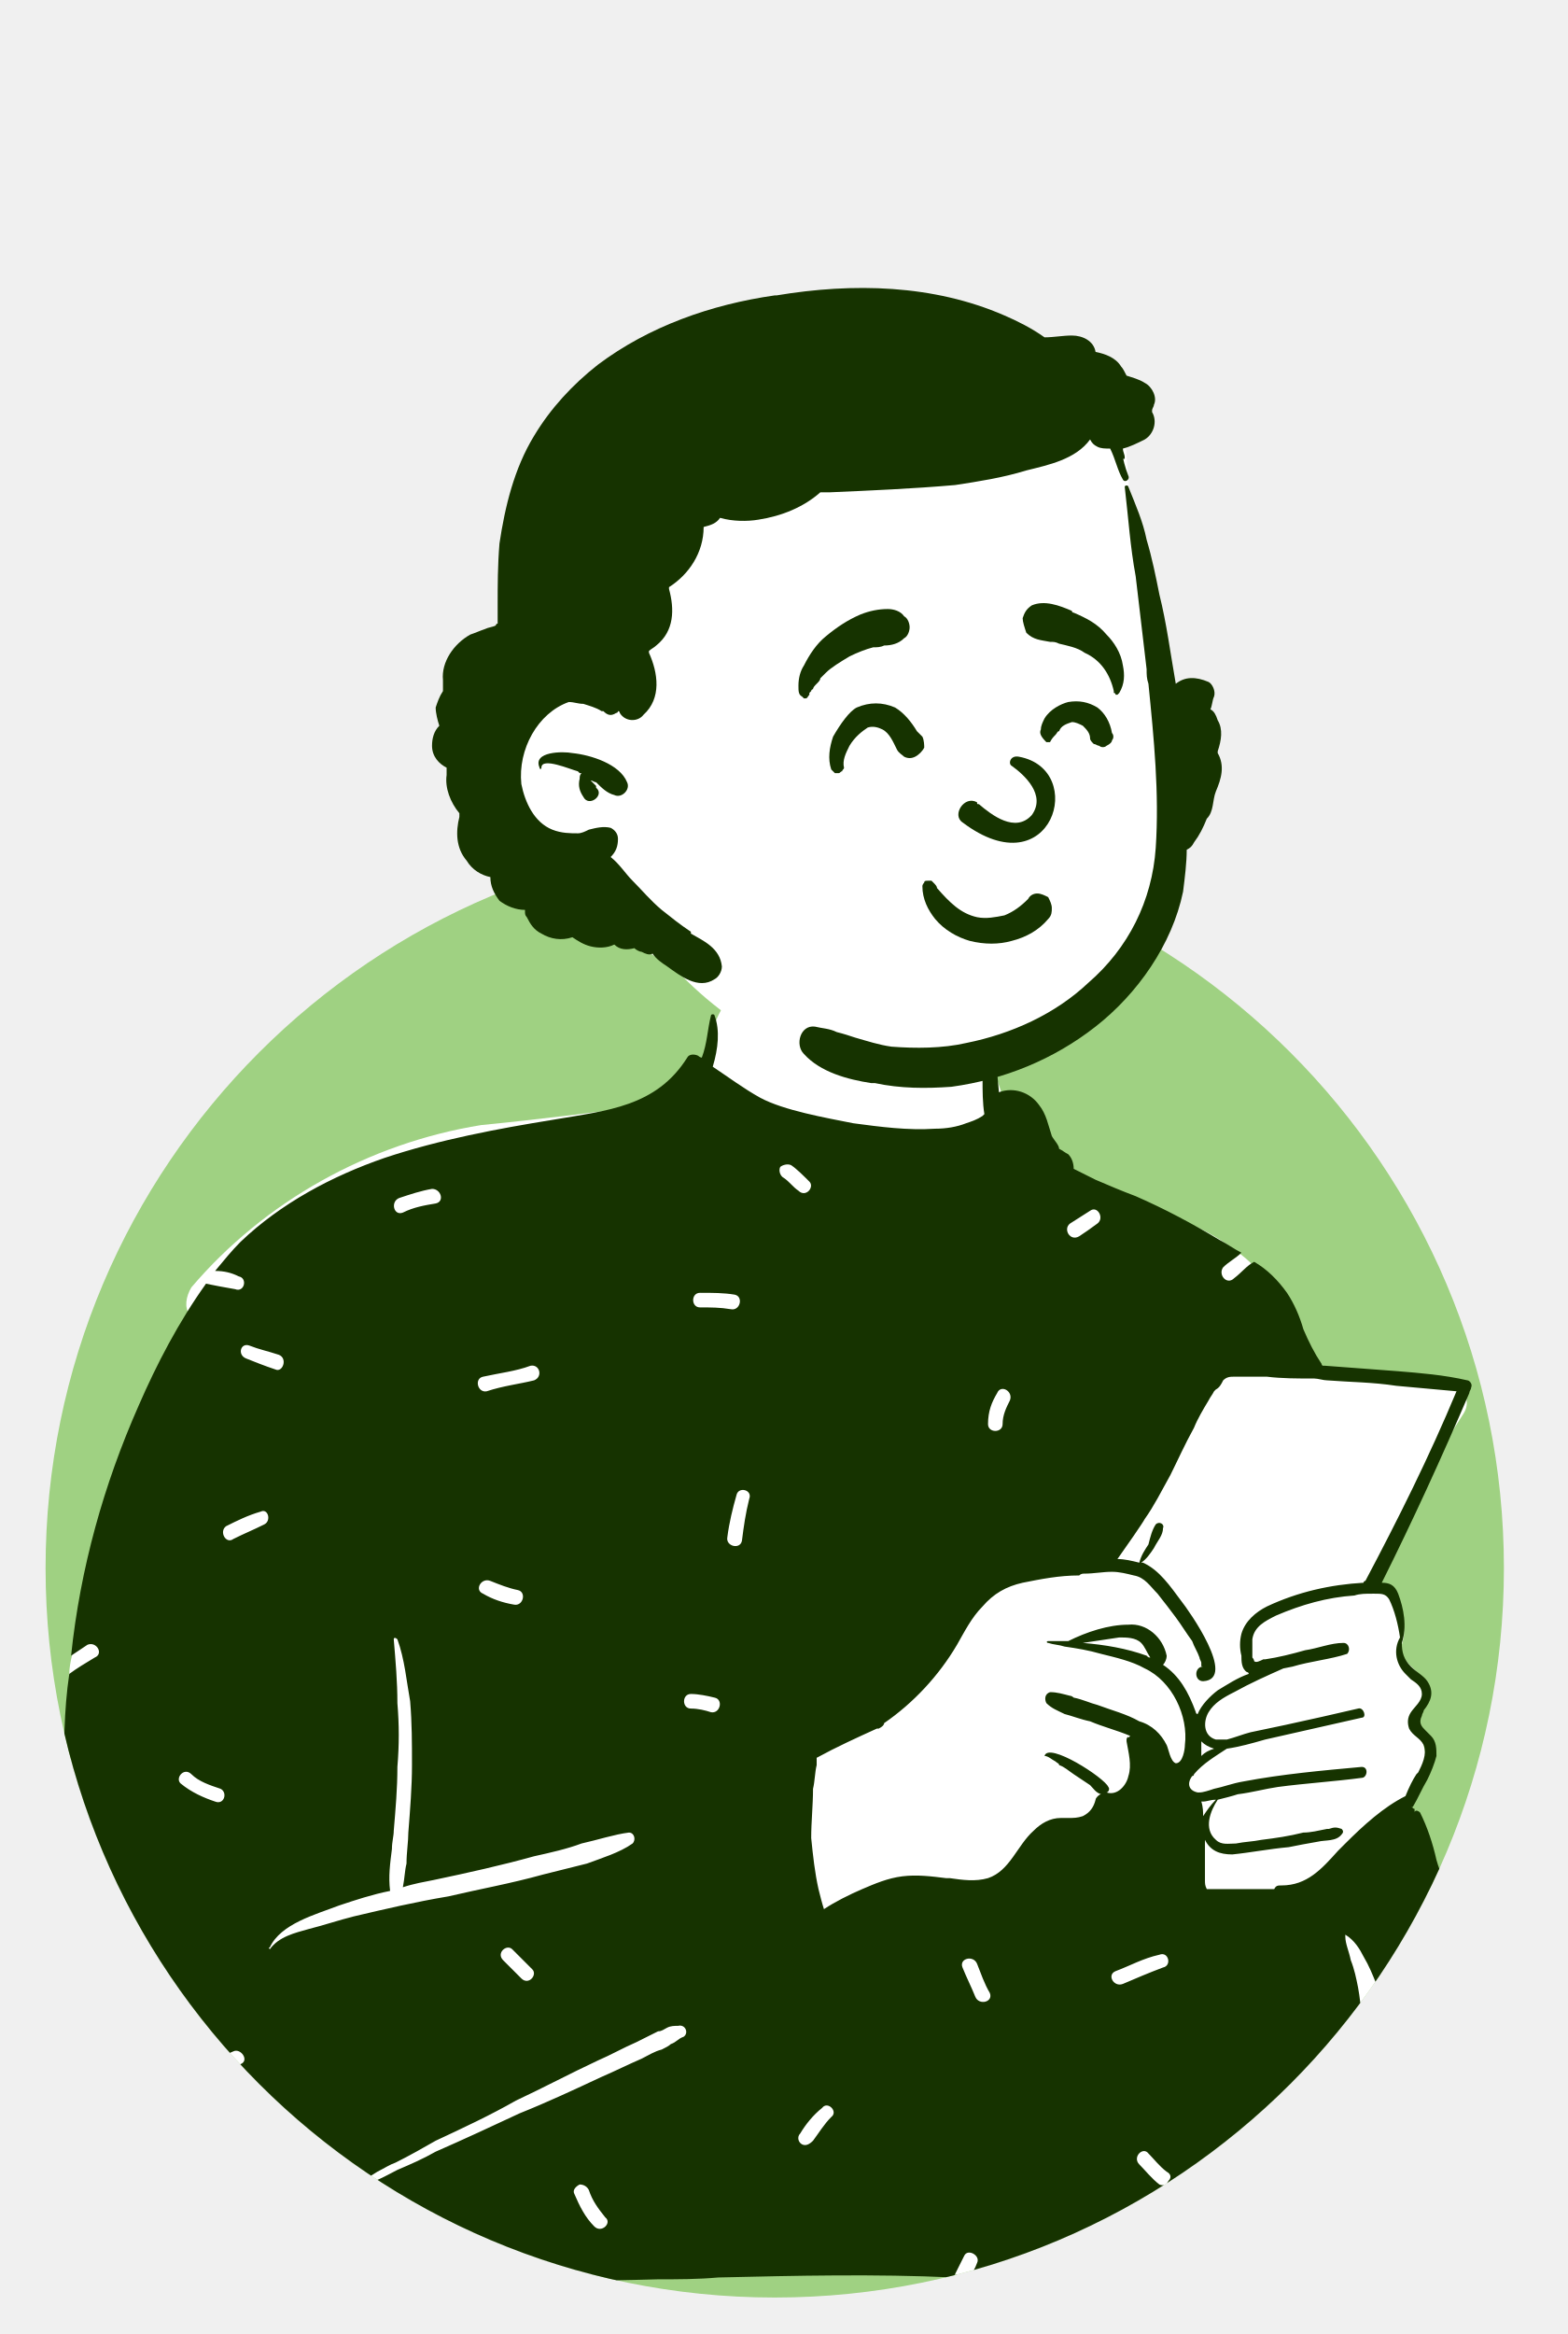
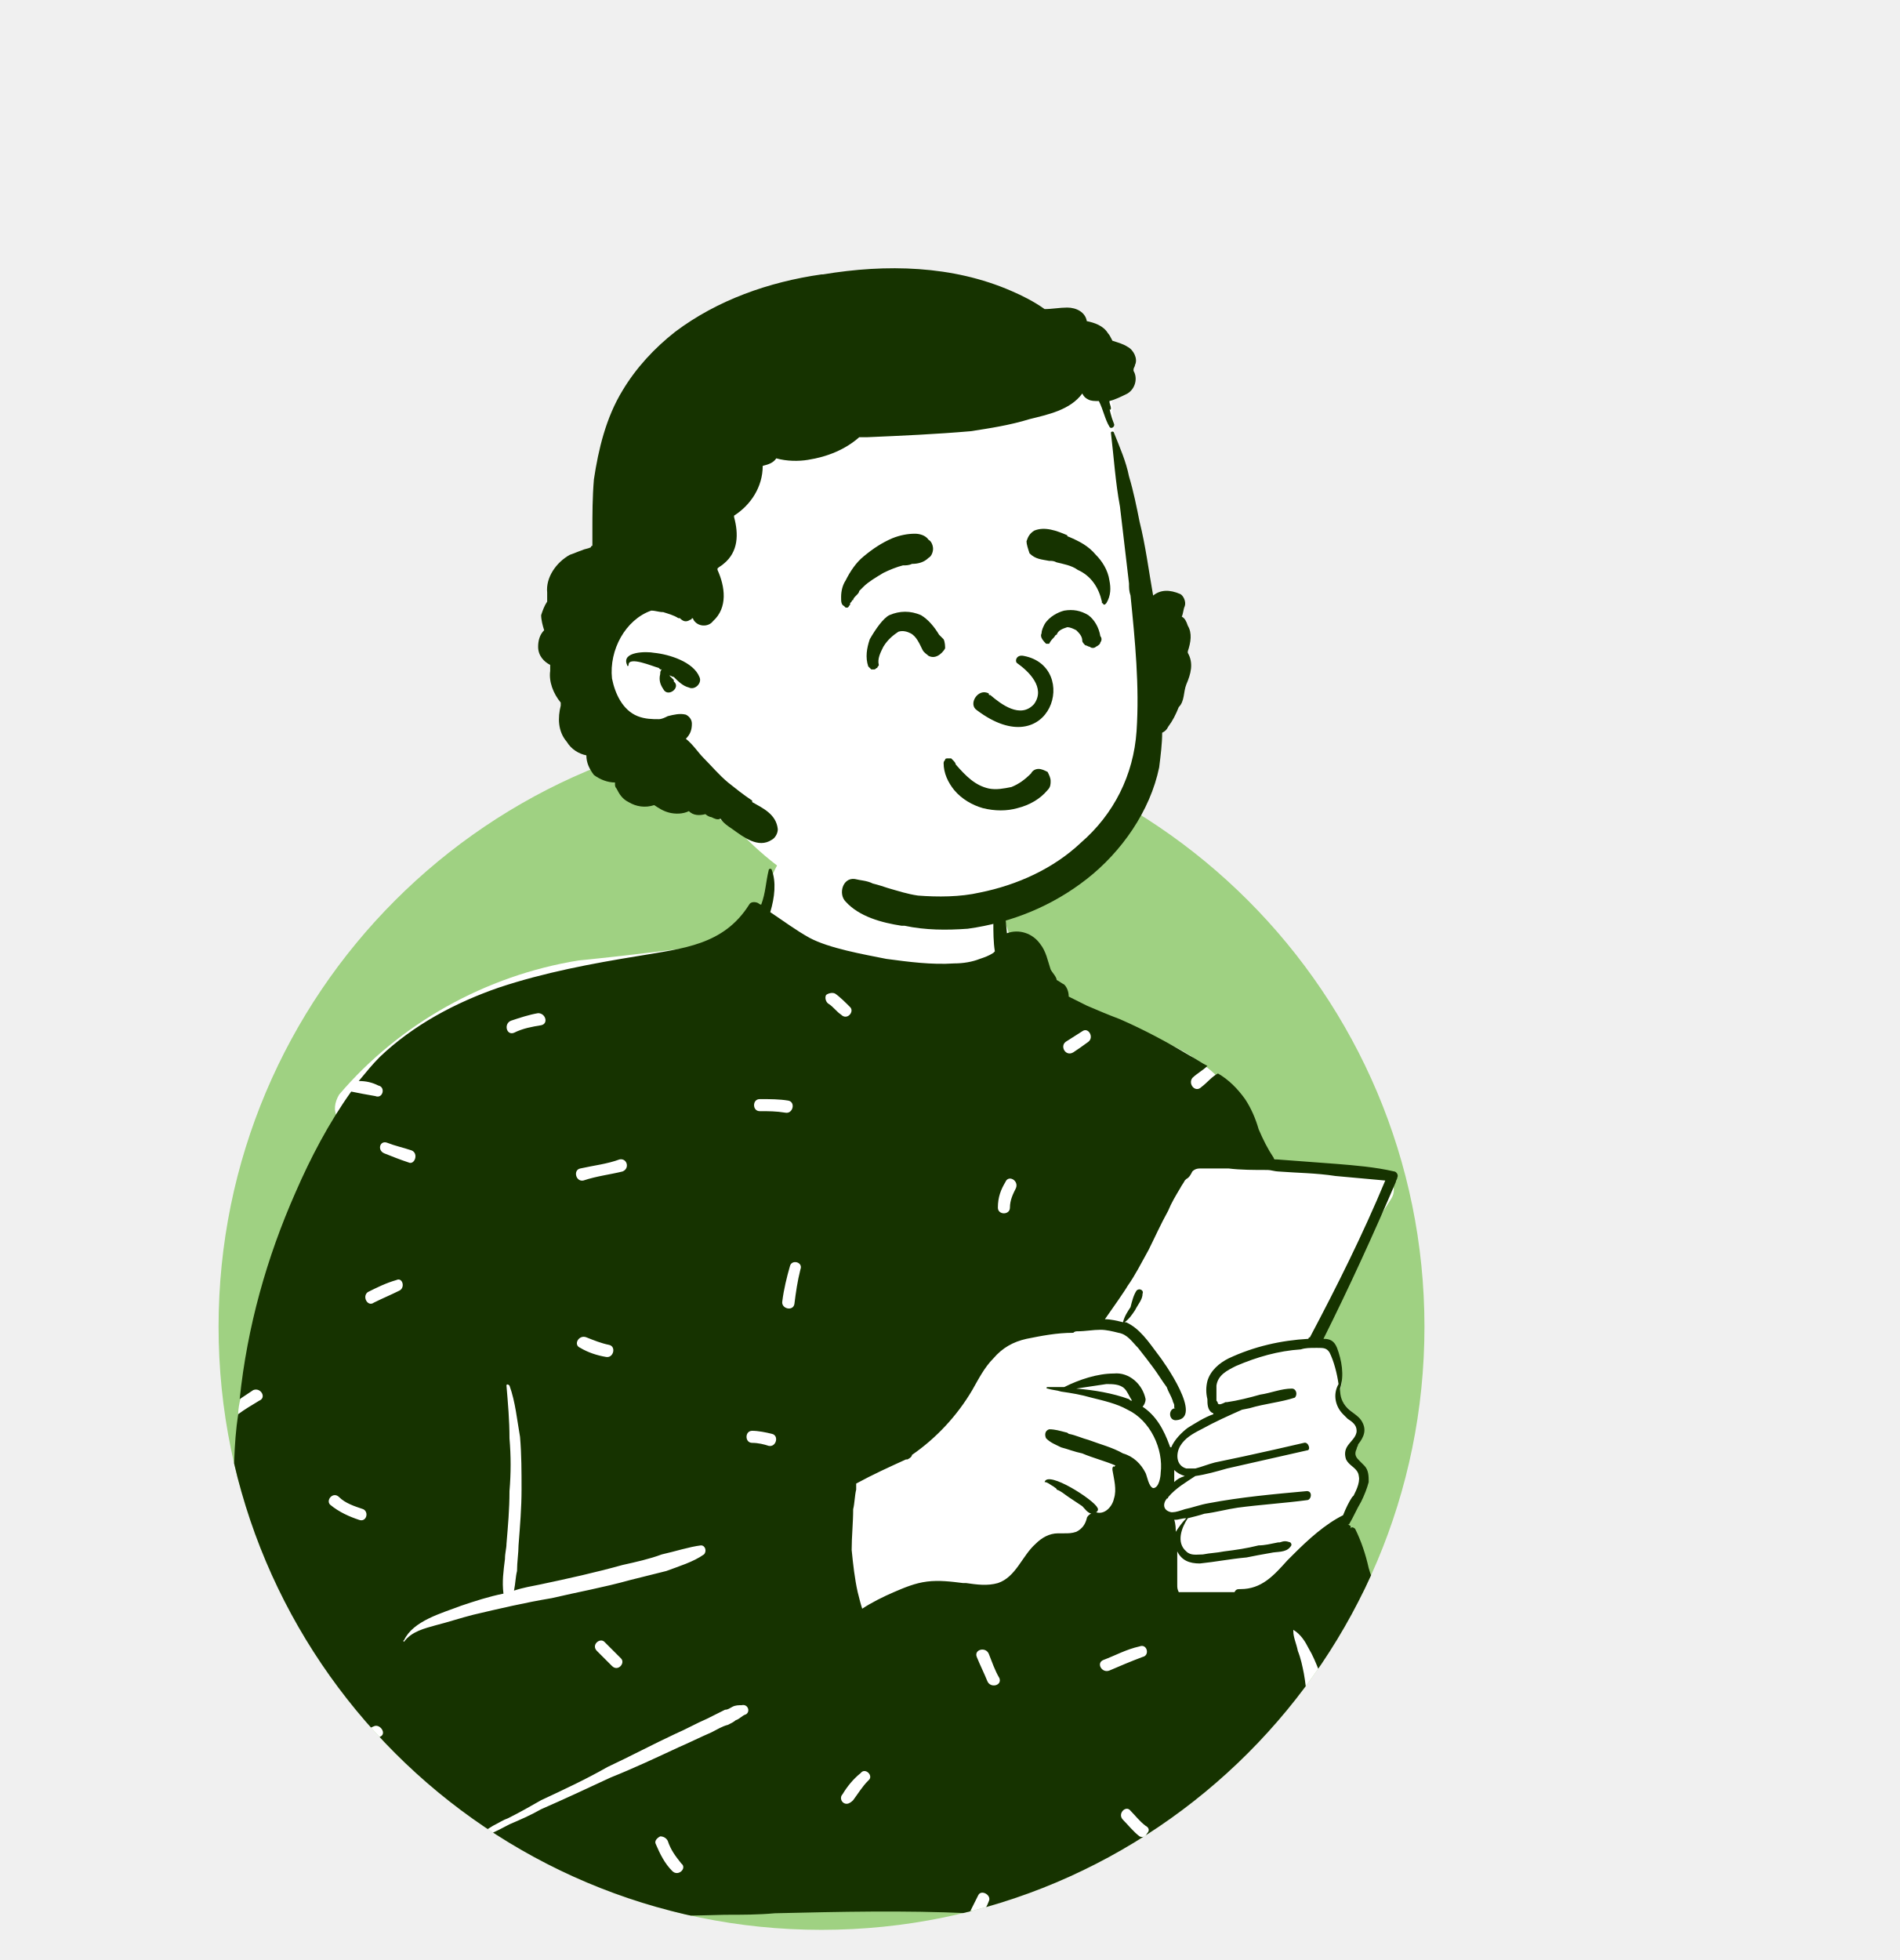
- <svg xmlns="http://www.w3.org/2000/svg" viewBox="0 -90 860 1280" width="860" height="1280">
+ <svg xmlns="http://www.w3.org/2000/svg" viewBox="-120 -110 1260 1300" width="1260" height="1300">
  <style>.k{fill:#163300}.b{fill:#FFFFFF}.ks{stroke:#163300}.bs{stroke:#FFFFFF}.s .k,.s .b{fill:#9FD182}</style>
  <defs>
    <clipPath id="c">
-       <path d="M25 -300H825V770A400 400 0 0 1 25 770Z" />
+       <path d="M-120 -110H1140V770H825A400 400 0 0 1 25 770H-120Z" />
    </clipPath>
  </defs>
  <circle cx="425" cy="770" r="400" fill="#9FD182" />
  <g clip-path="url(#c)">
    <g>
      <g transform="translate(0 459)">
        <path d="M673 228C664 194 656 179 640 168C626 157 605 147 574 141C542 135 541 118 533 92C530 84 519 81 514 87C513 86 512 86 512 85C512 81 507 70 507 67C509 28 496 9 465 2C458 0 412 -1 405 1C376 9 347 35 352 65C343 77 334 85 320 88C288 92 257 96 226 99C164 109 107 141 67 188C64 193 63 199 66 203C63 214 49 240 60 247C42 291 0 376 0 400C0 501 11 633 111 689C115 693 115 697 117 703C121 721 137 735 155 734C241 735 324 725 410 724C448 724 494 730 527 734C560 737 593 734 625 724C627 729 633 731 638 730C671 723 698 703 721 681C728 668 755 632 744 619C754 577 754 532 736 492C739 484 734 476 736 469C738 463 741 461 743 456C746 448 743 438 740 430C739 426 742 422 743 418C748 399 737 401 730 388C730 388 732 380 732 380C733 373 730 365 727 360C726 356 722 354 718 354C722 342 727 331 732 319C741 297 752 277 765 257C770 249 763 240 755 239C727 238 700 234 673 228Z" transform="translate(38 -31)" class="b" stroke="none" />
        <path d="M692 193C705 194 719 195 732 196C744 197 757 198 770 201C771 201 773 203 772 205C772 206 771 207 771 208C756 243 740 278 723 312C727 312 730 313 732 318C735 326 737 336 734 345C734 345 734 345 734 345C734 350 735 354 739 358C742 361 746 363 748 366C752 372 750 377 746 382C746 383 745 384 745 385C743 389 745 391 747 393C748 394 749 395 750 396C753 399 753 403 753 407C752 411 750 416 748 420C745 425 743 430 740 435C739 435 739 435 739 435C739 435 739 435 739 435C740 435 740 436 741 436C741 437 741 437 741 438C741 438 741 438 741 438C741 437 742 437 742 437C743 437 744 438 744 438C748 446 751 455 753 464C754 468 756 472 757 476C758 482 759 488 760 494C760 499 761 503 761 507C762 513 762 519 762 526C762 536 761 546 760 556C759 560 759 564 758 568C757 574 755 580 753 586C753 590 752 594 751 598C750 599 750 600 750 601C749 603 748 606 747 608C747 609 746 610 746 611C738 609 729 607 720 607C715 606 715 614 720 615C728 615 735 616 743 619C742 621 740 623 739 625C735 633 732 640 727 647C725 651 722 655 719 658C714 665 708 671 702 676C699 678 695 681 692 682C687 684 683 686 679 687C676 687 673 688 671 688C668 688 665 688 662 689C659 689 656 690 654 691C652 691 651 692 650 693C649 694 648 695 647 696C647 696 647 696 647 696C646 698 644 700 641 701C622 704 604 704 585 702C566 700 548 697 529 696C519 695 508 694 497 693C498 691 500 688 501 685C503 681 496 677 494 681C492 685 490 689 488 693C445 691 402 692 359 693C348 694 337 694 326 694C292 695 257 695 223 696C206 697 190 698 174 698C172 694 171 690 170 686C168 681 160 683 162 688C163 691 164 695 166 698C150 699 135 699 120 699C119 699 119 699 119 699C119 699 119 700 119 700C119 700 118 700 118 700C118 700 118 699 118 699C117 698 116 697 116 696C115 692 115 688 115 684C114 681 113 679 111 678C106 673 98 672 92 669C87 667 82 664 78 661C69 654 62 646 55 637C40 618 31 595 23 571C8 524 1 473 0 424C0 403 0 382 3 362C7 359 12 356 17 353C22 351 18 344 13 346C10 348 7 350 4 352C9 304 22 258 41 215C51 192 63 169 78 148C83 149 88 150 94 151C99 153 101 145 96 144C92 142 88 141 83 141C88 135 92 130 97 125C119 104 147 89 176 79C206 69 238 63 269 58C298 53 325 51 342 24C343 22 346 22 348 23C348 23 349 24 350 24C350 24 350 24 350 24C353 16 353 9 355 1C355 0 357 0 357 1C360 9 359 19 356 29C365 35 373 41 382 46C395 53 418 57 433 60C448 62 463 64 478 63C484 63 490 62 495 60C498 59 501 58 504 56C504 56 505 55 505 55C504 49 504 42 504 36C505 29 505 23 508 17C509 17 509 17 509 17C512 25 512 34 513 43C521 40 530 43 535 50C539 55 540 61 542 67C543 69 546 72 546 74C547 75 547 75 546 74C546 74 545 74 545 74C545 74 546 74 546 74C548 75 549 76 551 77C553 79 554 82 554 85C558 87 562 89 566 91C573 94 580 97 588 100C604 107 619 115 634 124C638 126 642 129 646 131C643 134 639 136 636 139C633 143 638 149 642 145C646 142 649 138 653 136C660 140 666 146 671 153C675 159 678 166 680 173C683 180 686 186 690 192C690 192 690 193 691 193C691 193 692 193 692 193ZM399 83C402 85 406 89 409 92C412 95 407 101 403 97C400 95 398 92 395 90C393 89 392 86 393 84C394 83 397 82 399 83ZM204 104C209 103 207 96 202 96C196 97 190 99 184 101C179 103 181 111 186 109C192 106 198 105 204 104ZM563 108C567 105 571 112 567 115C563 118 560 120 557 122C552 125 548 118 552 115L563 108ZM368 154C373 155 371 163 366 162C360 161 355 161 349 161C344 161 344 153 349 153C356 153 362 153 368 154ZM118 187C123 189 120 197 116 195C110 193 105 191 100 189C95 187 97 180 102 182C107 184 112 185 118 187ZM258 201C263 199 261 192 256 193C248 196 239 197 230 199C225 200 227 208 232 207C241 204 250 203 258 201ZM660 325C677 317 695 313 713 312C713 312 713 311 714 311C732 277 749 243 764 207C753 206 742 205 731 204C718 202 706 202 693 201C691 201 688 200 686 200C677 200 668 200 660 199C659 199 658 199 657 199C652 199 647 199 642 199C640 199 638 199 636 201C635 203 634 205 632 206C632 206 632 206 632 206C631 207 631 207 631 207C630 209 629 210 628 212C625 217 622 222 620 227C615 236 611 245 607 253C602 262 598 270 593 277C592 279 583 292 578 299C582 299 586 300 590 301C591 297 593 294 595 291C596 287 597 283 599 280C601 278 604 280 603 282C603 286 600 289 598 293C596 296 594 299 591 301C592 301 592 301 592 301C601 305 607 314 613 322C617 327 644 365 625 366C620 366 620 358 625 358C624 358 624 358 624 357C624 357 624 356 624 356C624 355 623 354 623 353C622 350 620 347 619 344C616 340 613 335 610 331C607 327 604 323 600 318C596 314 593 309 587 308C583 307 579 306 575 306C570 306 565 307 560 307C559 307 558 307 557 308C546 308 536 310 526 312C517 314 510 318 504 325C498 331 494 339 490 346C480 363 466 378 450 389C450 390 449 391 447 392C447 392 447 392 447 392C447 392 447 392 446 392C446 392 446 392 446 392C435 397 424 402 413 408C413 410 413 411 413 412C412 416 412 421 411 425C411 434 410 443 410 452C411 462 412 471 414 480C415 484 416 488 417 491C423 487 431 483 438 480C445 477 452 474 460 473C468 472 476 473 484 474C485 474 485 474 486 474C493 475 500 476 507 474C519 470 523 456 532 448C536 444 541 441 547 441C548 441 549 441 551 441C554 441 556 441 559 440C563 438 565 435 566 431C566 430 568 428 569 428C566 427 565 425 563 423C560 421 557 419 554 417C551 415 549 413 546 412C546 411 545 411 544 410C542 409 540 407 538 407C538 407 538 407 538 407C540 399 571 419 573 424C574 425 573 427 572 427C578 429 583 423 584 418C586 412 584 405 583 399C583 399 583 398 583 398C583 397 584 396 584 397L585 396C578 393 570 391 563 388C558 387 553 385 549 384C545 382 542 381 539 378C538 376 538 373 541 372C545 372 548 373 552 374C553 374 554 375 554 375C559 376 563 378 567 379C575 382 583 384 590 388C597 390 602 395 605 401C606 403 607 410 610 411C614 411 615 403 615 401C617 385 608 366 593 359C586 355 577 353 569 351C562 349 556 348 549 347C546 346 543 346 540 345C539 345 539 344 540 344C543 344 547 344 551 344C561 339 573 335 584 335C594 334 603 342 605 352C605 354 604 356 603 357C612 363 617 372 621 383C621 383 621 384 622 384C624 379 629 374 633 371C638 368 644 364 650 362C650 361 649 361 649 361C646 359 646 355 646 352C645 348 645 344 646 340C648 333 654 328 660 325ZM515 225C515 220 517 216 519 212C521 207 514 203 512 208C509 213 507 218 507 225C507 230 515 230 515 225ZM364 287C363 292 371 294 372 289C373 281 374 274 376 266C378 261 370 259 369 264C367 271 365 279 364 287ZM89 281C85 284 89 291 93 288C99 285 104 283 110 280C114 278 112 271 108 273C101 275 95 278 89 281ZM230 318C225 316 229 309 234 311C239 313 244 315 249 316C254 317 252 325 247 324C241 323 235 321 230 318ZM733 342C733 342 733 342 733 342C732 335 730 327 727 321C725 318 723 318 719 318C719 318 718 318 718 318C714 318 711 318 708 319C693 320 679 324 665 330C659 333 653 336 652 343C652 346 652 350 652 353C653 354 653 355 653 355C654 356 656 355 658 354C658 354 659 354 659 354C666 353 674 351 681 349C688 348 695 345 702 345C705 345 706 349 704 351C695 354 684 355 674 358L669 359C660 363 651 367 642 372C636 375 631 378 628 383C625 388 625 396 632 398C634 398 636 398 638 398C642 397 647 395 651 394L670 390C684 387 697 384 710 381C713 380 715 386 712 386C694 390 677 394 659 398C652 400 645 402 638 403C632 407 625 411 620 417C620 417 620 418 619 418C616 422 617 426 622 427C622 427 623 427 623 427C625 427 628 426 631 425C636 424 641 422 647 421C668 417 690 415 712 413C716 413 715 419 712 419C697 421 681 422 666 424C659 425 652 427 644 428C641 429 637 430 633 431C633 431 633 431 633 431C629 437 625 447 632 453C635 456 639 455 643 455L643 455C648 454 652 454 657 453C665 452 672 451 680 449C684 449 688 448 693 447C693 447 694 447 694 447C697 446 698 446 701 447C702 448 702 449 701 450C698 454 692 453 688 454C682 455 677 456 672 457C661 458 651 460 641 461C634 461 629 459 626 453C626 455 626 456 626 458C626 463 626 468 626 473C626 474 626 475 626 475L626 475L626 475C626 477 626 478 627 480C635 480 643 480 651 480C655 480 660 480 664 480C665 478 666 478 668 478C682 478 690 469 699 459C700 458 702 456 703 455C713 445 724 435 736 429C738 424 740 420 742 417L743 416C745 412 748 406 746 401C744 397 740 396 738 392C737 389 737 386 739 383C741 380 745 377 745 373C745 369 742 367 739 365C738 364 737 363 736 362C731 357 729 349 733 342ZM594 352C583 348 571 346 559 345C566 344 572 343 579 342C583 342 588 342 591 345C593 347 594 350 596 353C595 353 595 353 594 352ZM134 502C127 504 118 506 113 513C113 513 112 512 113 512C119 499 138 494 151 489C160 486 169 483 179 481C178 473 179 466 180 458C180 454 181 451 181 448C182 436 183 425 183 413C184 401 184 390 183 378C183 366 182 355 181 343C181 342 182 342 183 343C187 354 188 366 190 377C191 389 191 400 191 412C191 424 190 436 189 449C189 454 188 460 188 466C187 470 187 474 186 479C192 477 198 476 203 475C222 471 240 467 258 462C267 460 276 458 284 455C293 453 302 450 310 449C313 449 314 453 312 455C305 460 295 463 287 466C279 468 271 470 263 472C245 477 228 480 211 484C193 487 176 491 159 495C151 497 142 500 134 502ZM344 381C339 381 339 373 344 373C348 373 353 374 357 375C362 376 360 384 355 383C352 382 348 381 344 381ZM631 403C628 404 626 405 624 407C624 405 624 402 624 399C626 401 628 402 631 403ZM86 425C80 423 74 421 70 417C66 413 61 419 64 422C70 427 77 430 83 432C88 434 90 427 86 425ZM632 431C629 431 627 432 625 432C624 432 624 432 624 432C625 435 625 438 625 440C627 437 629 434 632 431ZM714 565C712 555 712 545 710 534C709 529 708 524 706 519C705 514 703 510 703 506C703 505 703 505 703 505C708 508 711 513 713 517C716 522 718 527 720 532C723 542 726 555 722 565C720 569 716 569 714 565ZM246 513C243 510 237 515 241 519L251 529C255 533 260 527 257 524L246 513ZM601 516C592 518 585 522 577 525C572 527 576 534 581 532C588 529 595 526 603 523C608 522 606 514 601 516ZM493 523C491 518 499 516 501 521C503 526 505 532 508 537C510 542 502 544 500 539C498 534 495 528 493 523ZM328 568C330 567 332 566 333 565C336 564 337 562 340 561C343 559 341 554 337 555C335 555 333 555 331 556C329 557 328 558 326 558C322 560 318 562 314 564C307 567 300 571 293 574C278 581 263 589 248 596C234 604 219 611 204 618C197 622 190 626 182 630C179 631 176 633 172 635C169 637 165 639 162 642C162 642 162 642 162 642C169 642 177 637 183 634C190 631 197 628 204 624C220 617 235 610 250 603C265 597 280 590 295 583C302 580 310 576 317 573C321 571 324 569 328 568ZM77 585C73 588 69 581 73 578C80 575 86 572 93 569C97 567 102 574 97 576C90 579 84 582 77 585ZM405 620C407 621 409 620 411 618C414 614 417 609 421 605C425 602 419 596 416 600C411 604 407 609 404 614C402 616 403 619 405 620ZM601 642C597 639 593 634 590 631C586 627 592 621 595 625C598 628 601 632 605 635C607 636 608 638 606 640C605 642 603 643 601 642ZM280 647C279 645 281 643 283 642C285 642 287 643 288 645C290 651 293 655 297 660C301 663 295 669 291 665C286 660 283 654 280 647Z" transform="translate(35 7)" class="k" fill-rule="evenodd" stroke="none" />
      </g>
    </g>
    <g transform="translate(225 0)">
      <g>
        <g>
          <path d="M364 213C358 167 344 123 342 78C341 58 339 38 338 19C338 6 322 2 316 13C302 -2 277 0 258 0C147 4 41 80 3 185C2 187 2 190 3 192C-15 252 48 290 91 316C109 335 129 350 152 360C179 373 209 380 238 381C244 381 248 376 249 370C258 368 274 370 279 361C336 336 373 274 364 213L364 213Z" transform="translate(54 125)" class="b" stroke="none" />
          <path d="M188 4L189 4C231 -3 275 -2 314 15C321 18 329 22 336 27C341 27 346 26 351 26C357 26 363 29 364 35C369 36 375 38 378 43C379 44 380 46 381 48C384 49 388 50 391 52C395 54 398 60 396 64C396 65 395 66 395 67L395 68L395 68C398 73 396 80 391 83C387 85 383 87 379 88C379 90 380 91 380 93C380 94 379 94 379 93C379 93 380 98 382 103C383 105 380 107 379 105C376 100 375 94 372 88C369 88 367 88 365 87C363 86 362 85 361 83C361 83 361 83 361 83C353 94 338 97 326 100C313 104 300 106 287 108C264 110 241 111 218 112C216 112 215 112 213 112C204 120 192 125 179 127C173 128 165 128 158 126C156 129 153 130 149 131C149 145 141 157 130 164L130 165C133 176 133 188 123 196C122 197 120 198 119 199L119 200C124 211 126 225 116 234C113 238 106 238 103 233L103 233C103 232 102 232 102 232C102 232 102 233 101 233C98 235 96 234 94 232C93 232 93 232 93 232C90 230 86 229 83 228C80 228 78 227 75 227C58 233 47 253 49 272C51 282 56 293 66 297C71 299 76 299 80 299C82 299 84 298 86 297C90 296 94 295 98 296C100 297 102 299 102 302C102 306 101 309 98 312C103 316 106 321 110 325C115 330 120 336 126 341C131 345 136 349 142 353L142 354C149 358 158 362 159 372C159 375 157 378 155 379C146 385 136 377 129 372C126 370 123 368 121 365C119 366 117 365 115 364C114 364 112 363 111 362C107 363 103 363 100 360C96 362 91 362 87 361C83 360 80 358 77 356C71 358 65 357 60 354C56 352 54 349 52 345C51 344 51 343 51 342L51 341C46 341 41 339 37 336C34 332 32 328 32 323C27 322 22 319 19 314C13 307 13 298 15 290C15 289 15 289 15 288C10 282 7 274 8 267C8 265 8 264 8 263C4 261 0 257 0 251C0 247 1 243 4 240C3 237 2 233 2 230C3 227 4 224 6 221C6 220 6 219 6 218C6 217 6 216 6 215C5 205 12 195 21 190C24 189 26 188 29 187C31 186 33 186 35 185C35 185 35 185 35 185C35 184 36 184 36 184C36 183 36 182 36 182C36 180 36 178 36 176C36 175 36 175 36 174C36 163 36 152 37 140C40 120 45 99 56 81C65 66 77 53 91 42C119 21 153 9 188 4ZM382 109C382 108 380 108 380 109C382 126 383 142 386 158C388 175 390 192 392 209C392 212 392 214 393 217C396 247 399 277 397 307C395 336 382 362 360 381C342 398 318 409 293 414C280 417 265 417 252 416C245 415 239 413 232 411C229 410 226 409 222 408C218 406 214 406 210 405C202 404 199 415 204 420C213 430 228 434 241 436L243 436C257 439 271 439 285 438C314 434 341 423 364 405C387 387 406 360 412 331C413 323 414 315 414 308C416 307 417 306 418 304C421 300 423 296 425 291C429 287 428 281 430 276C433 269 435 262 431 255C431 255 431 254 431 254C433 248 434 242 431 237C430 234 429 232 427 231C428 229 428 226 429 224C430 221 428 217 426 216C419 213 413 213 408 217C405 200 403 184 399 168C397 158 395 148 392 138C390 128 386 119 382 109ZM77 255C72 254 55 254 59 263C59 264 60 264 60 263C60 257 76 264 80 265L81 266C81 266 81 266 82 266C81 267 81 268 81 269C80 273 81 276 83 279C86 285 95 278 90 274L90 273C89 272 88 271 87 270C88 270 89 271 90 271C93 274 96 277 100 278C104 280 109 275 107 271C103 261 87 256 77 255L77 255Z" transform="translate(12 68)" class="k" fill-rule="evenodd" stroke="none" />
        </g>
      </g>
      <g transform="translate(159 186)">
        <g>
          <path d="M175 50C176 49 176 49 176 49C179 44 179 39 178 34C177 27 173 21 169 17C164 11 158 8 151 5C151 5 150 5 150 4C143 1 135 -2 128 1C125 3 124 5 123 8C123 10 124 13 125 16C129 20 133 20 138 21C140 21 141 21 143 22C147 23 153 24 157 27C166 31 171 39 173 48C173 49 173 49 173 49C174 49 174 50 174 50C175 50 175 50 175 50ZM58 19C55 22 51 23 47 23C45 24 43 24 41 24C37 25 32 27 28 29C23 32 18 35 15 38C14 39 13 40 12 41C12 42 11 43 10 44C9 45 8 46 8 47C7 47 7 48 7 48C7 48 7 48 6 49C6 49 6 50 6 50C5 51 5 52 4 52C4 52 4 52 3 52C3 52 3 52 2 51C0 50 0 48 0 45C0 41 1 37 3 34C6 28 10 22 15 18C21 13 27 9 34 6C39 4 44 3 49 3C52 3 56 4 58 7C60 8 61 11 61 13C61 15 60 18 58 19ZM165 78C166 79 168 79 169 78C171 77 172 76 172 75C173 74 173 72 172 71C171 65 168 60 164 57C159 54 154 53 148 54C144 55 138 58 135 63C134 65 133 67 133 69C132 71 133 73 136 76C136 76 136 76 136 76C137 76 138 76 138 76C139 74 140 73 141 72C142 71 142 70 143 70C144 67 147 66 150 65C152 65 154 66 156 67C158 69 160 71 160 74C160 75 161 76 162 77C163 77 164 78 165 78ZM46 69C44 68 41 67 38 68C35 70 31 73 28 78C26 82 24 86 25 90C25 91 24 91 24 92C23 92 23 93 22 93C21 93 21 93 20 93C19 92 18 91 18 91C16 85 17 79 19 73C23 66 28 59 32 57C39 54 46 54 53 57C58 60 62 65 65 70C66 71 67 72 68 73C69 75 69 78 69 79C68 81 66 83 64 84C62 85 60 85 58 84C57 83 55 82 54 80C52 76 50 71 46 69ZM128 116C136 105 124 94 117 89C115 88 116 83 121 84C159 91 139 157 90 120C84 116 91 105 98 109C98 110 98 110 99 110C106 116 119 126 128 116ZM117 185C110 187 102 187 94 185C87 183 80 179 75 173C71 168 68 162 68 155C68 154 69 153 69 153C69 152 70 152 71 152C71 152 72 152 73 152C73 152 74 153 74 153C75 154 76 155 76 156C83 164 89 170 98 172C103 173 108 172 113 171C118 169 122 166 126 162C127 160 129 159 131 159C133 159 135 160 137 161C138 163 139 165 139 167C139 169 139 171 137 173C132 179 125 183 117 185Z" transform="translate(54 55)" class="k" fill-rule="evenodd" stroke="none" />
        </g>
      </g>
    </g>
  </g>
</svg>
